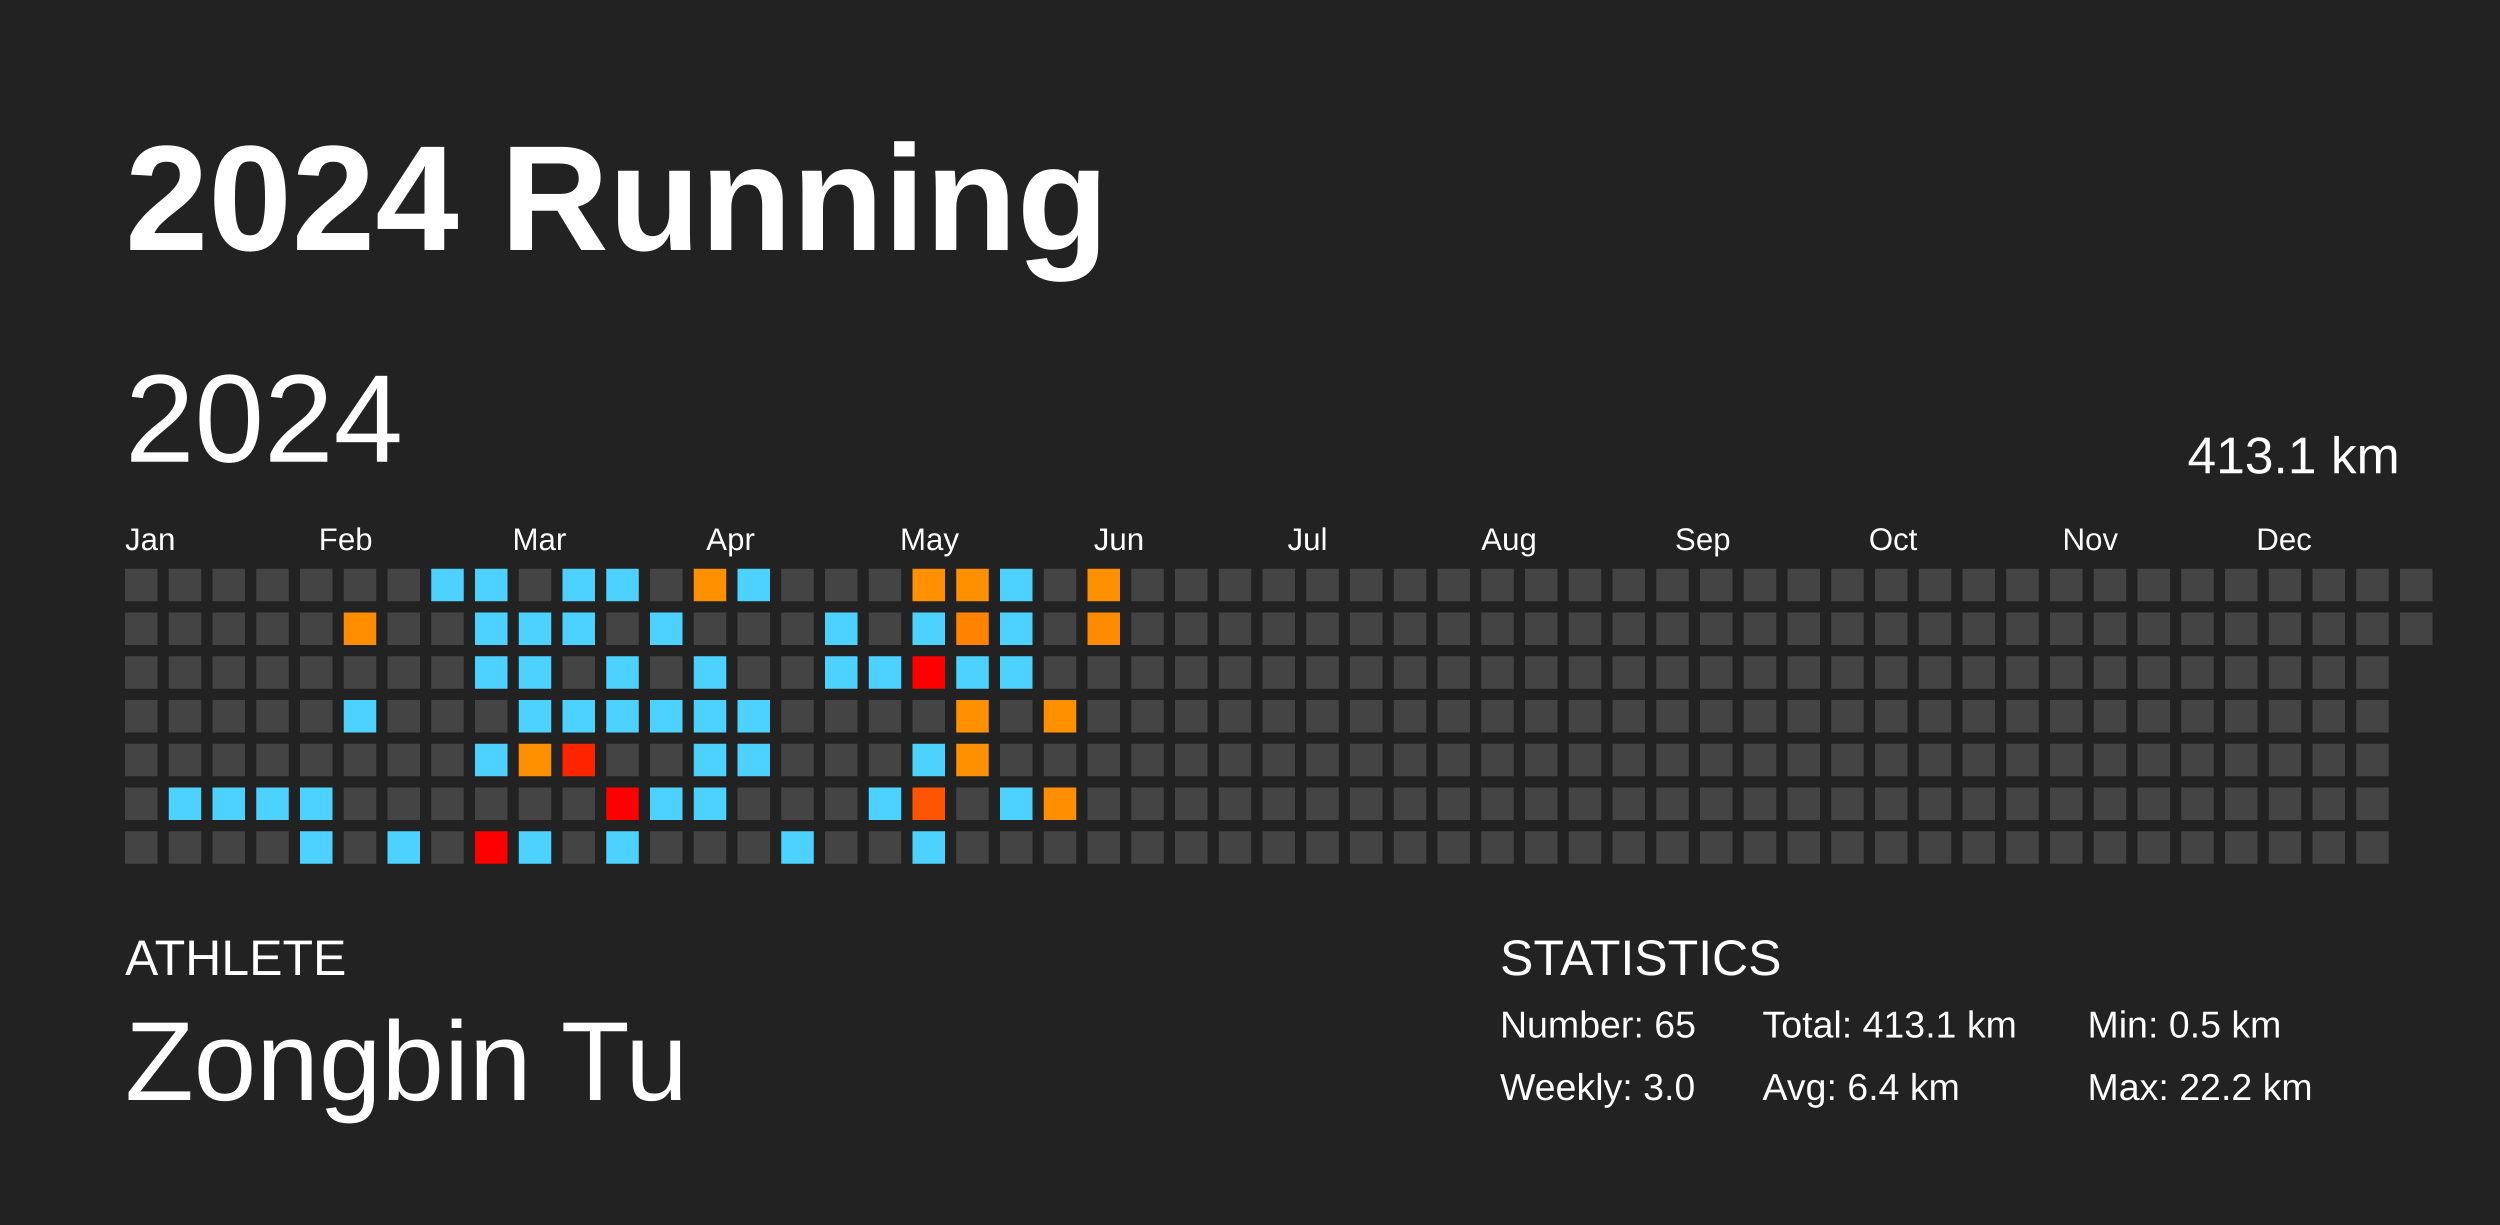
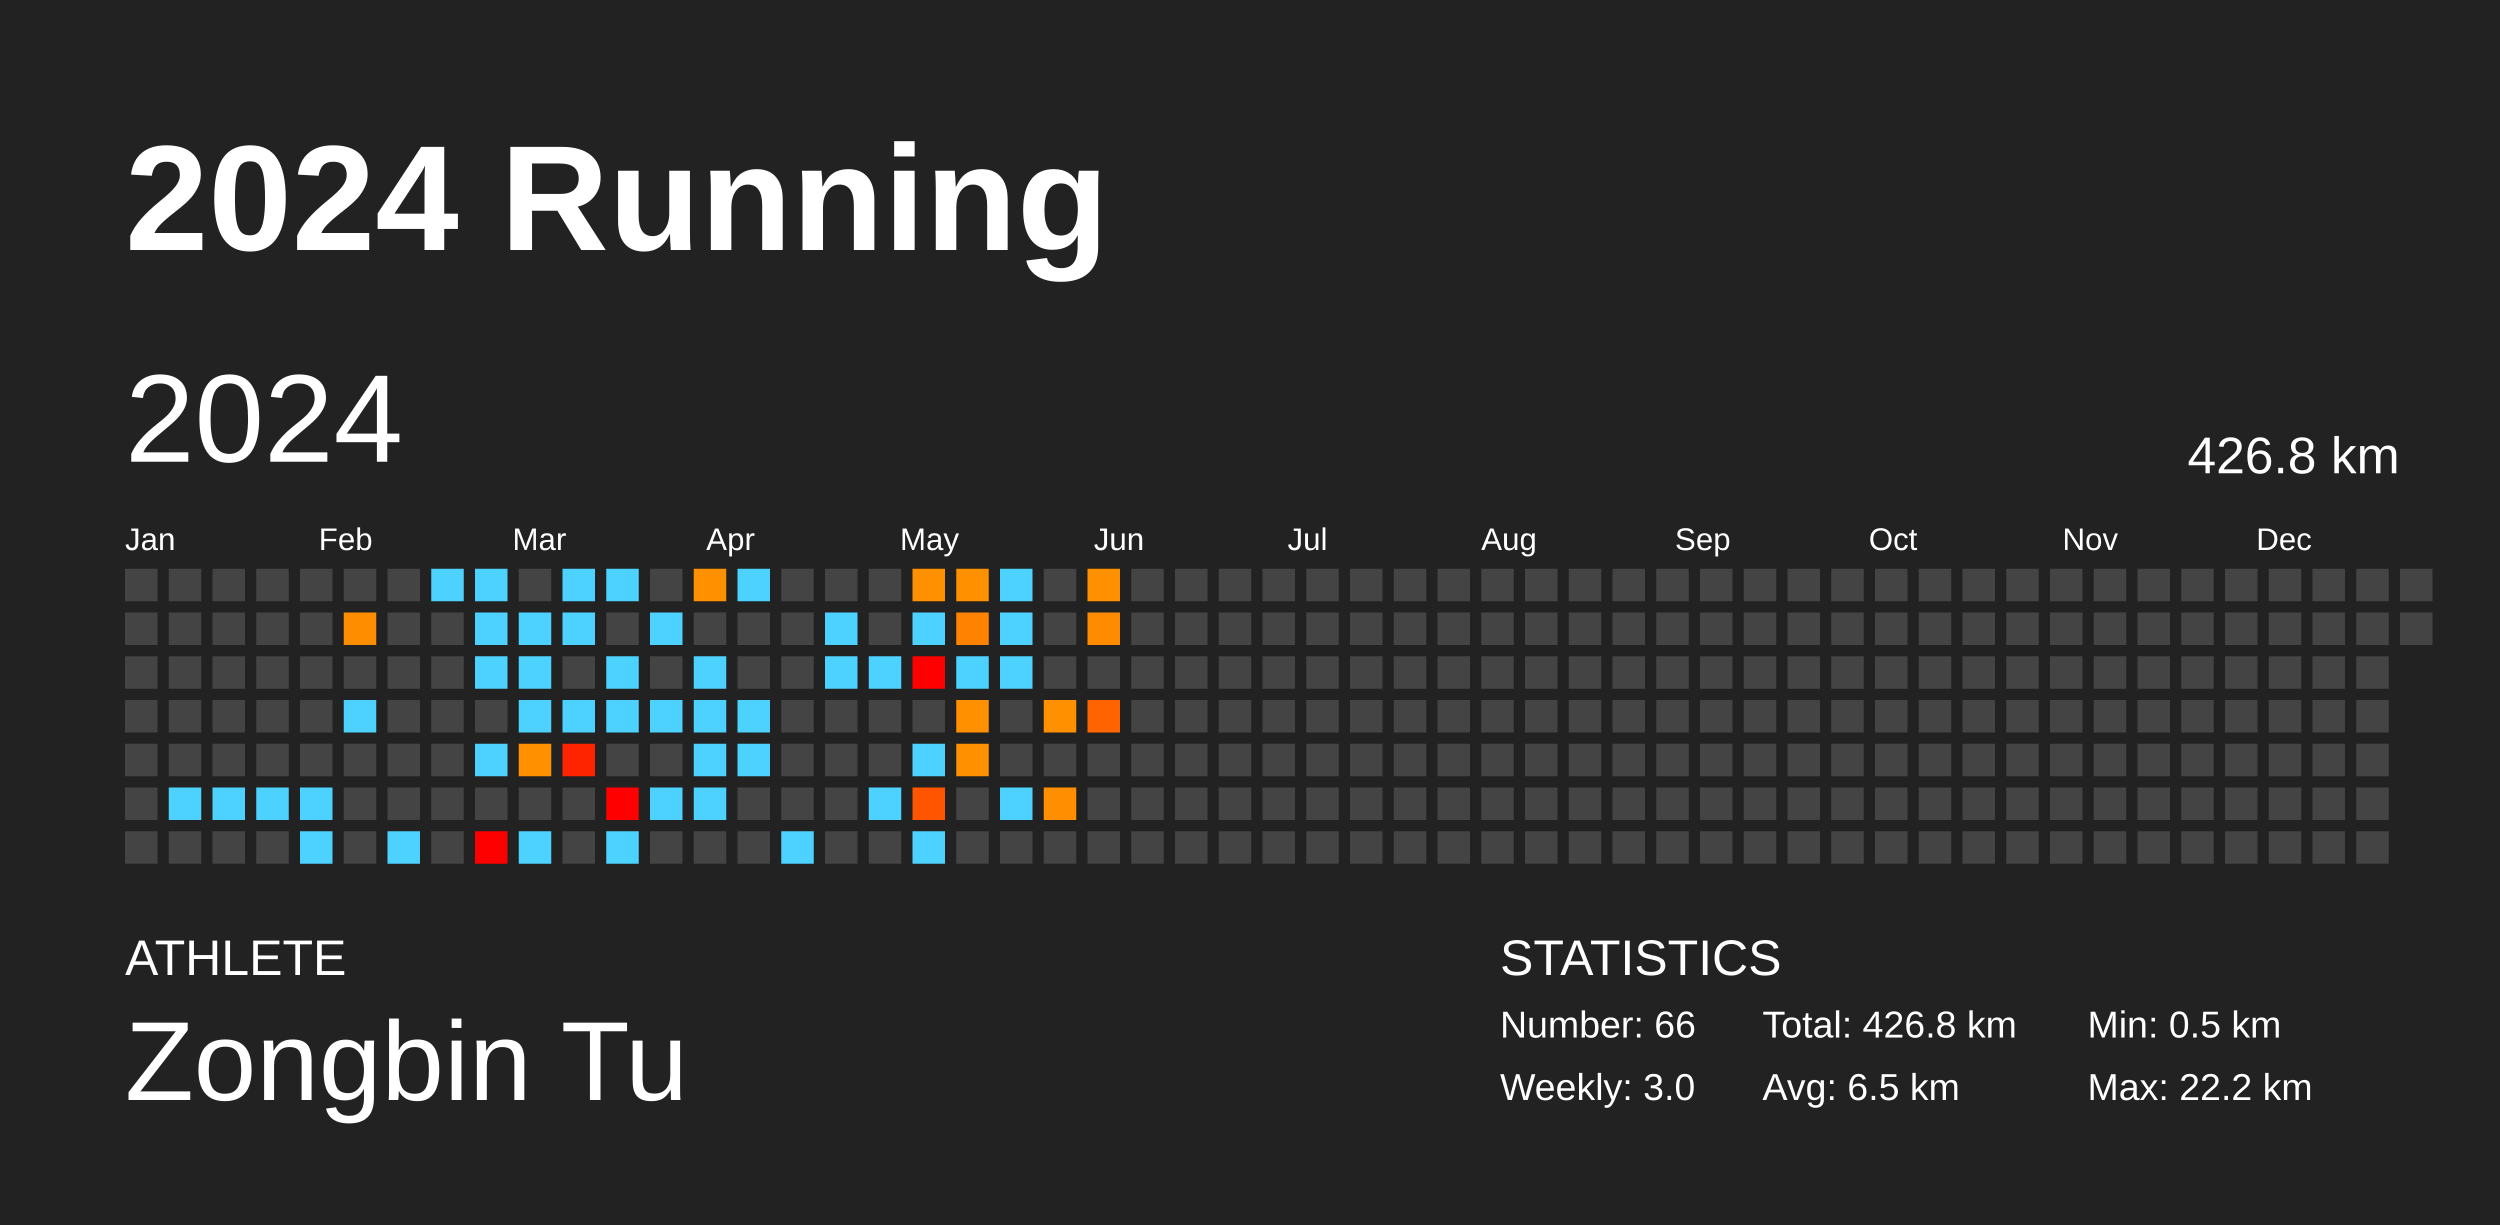
<svg xmlns="http://www.w3.org/2000/svg" baseProfile="full" height="98mm" version="1.1" viewBox="0,0,200,98" width="200mm">
  <defs />
  <rect fill="#222222" height="98" width="200" x="0" y="0" />
  <text fill="#FFFFFF" style="font-size:12px; font-family:Arial; font-weight:bold;" x="10" y="20">2024 Running</text>
  <text fill="#FFFFFF" style="font-size:4px; font-family:Arial" x="10" y="78">ATHLETE</text>
  <text fill="#FFFFFF" style="font-size:9px; font-family:Arial" x="10" y="88">Zongbin Tu</text>
  <text fill="#FFFFFF" style="font-size:4px; font-family:Arial" x="120" y="78">STATISTICS</text>
-   <text fill="#FFFFFF" style="font-size:3px; font-family:Arial" x="120" y="83">Number: 65</text>
+   <text fill="#FFFFFF" style="font-size:3px; font-family:Arial" x="120" y="83">Number: 66</text>
  <text fill="#FFFFFF" style="font-size:3px; font-family:Arial" x="120" y="88">Weekly: 3.0</text>
-   <text fill="#FFFFFF" style="font-size:3px; font-family:Arial" x="141" y="83">Total: 413.1 km</text>
-   <text fill="#FFFFFF" style="font-size:3px; font-family:Arial" x="141" y="88">Avg: 6.4 km</text>
+   <text fill="#FFFFFF" style="font-size:3px; font-family:Arial" x="141" y="83">Total: 426.8 km</text>
+   <text fill="#FFFFFF" style="font-size:3px; font-family:Arial" x="141" y="88">Avg: 6.5 km</text>
  <text fill="#FFFFFF" style="font-size:3px; font-family:Arial" x="167" y="83">Min: 0.5 km</text>
  <text fill="#FFFFFF" style="font-size:3px; font-family:Arial" x="167" y="88">Max: 22.2 km</text>
  <text dominant-baseline="hanging" fill="#FFFFFF" style="font-size:10.0px; font-family:Arial;" x="10" y="30">2024</text>
-   <text dominant-baseline="hanging" fill="#FFFFFF" style="font-size:4.125px; font-family:Arial;" x="175" y="35">413.1 km</text>
+   <text dominant-baseline="hanging" fill="#FFFFFF" style="font-size:4.125px; font-family:Arial;" x="175" y="35">426.8 km</text>
  <text fill="#FFFFFF" style="font-size:2.5px; font-family:Arial" x="10.0" y="44">Jan</text>
  <text fill="#FFFFFF" style="font-size:2.5px; font-family:Arial" x="25.5" y="44">Feb</text>
  <text fill="#FFFFFF" style="font-size:2.5px; font-family:Arial" x="41.0" y="44">Mar</text>
  <text fill="#FFFFFF" style="font-size:2.5px; font-family:Arial" x="56.5" y="44">Apr</text>
  <text fill="#FFFFFF" style="font-size:2.5px; font-family:Arial" x="72.0" y="44">May</text>
  <text fill="#FFFFFF" style="font-size:2.5px; font-family:Arial" x="87.5" y="44">Jun</text>
  <text fill="#FFFFFF" style="font-size:2.5px; font-family:Arial" x="103.0" y="44">Jul</text>
  <text fill="#FFFFFF" style="font-size:2.5px; font-family:Arial" x="118.5" y="44">Aug</text>
  <text fill="#FFFFFF" style="font-size:2.5px; font-family:Arial" x="134.0" y="44">Sep</text>
  <text fill="#FFFFFF" style="font-size:2.5px; font-family:Arial" x="149.5" y="44">Oct</text>
  <text fill="#FFFFFF" style="font-size:2.5px; font-family:Arial" x="165.0" y="44">Nov</text>
  <text fill="#FFFFFF" style="font-size:2.5px; font-family:Arial" x="180.5" y="44">Dec</text>
  <rect fill="#444444" height="2.6" width="2.6" x="10.0" y="45.5" />
  <rect fill="#444444" height="2.6" width="2.6" x="10.0" y="49.0" />
  <rect fill="#444444" height="2.6" width="2.6" x="10.0" y="52.5" />
  <rect fill="#444444" height="2.6" width="2.6" x="10.0" y="56.0" />
  <rect fill="#444444" height="2.6" width="2.6" x="10.0" y="59.5" />
  <rect fill="#444444" height="2.6" width="2.6" x="10.0" y="63.0" />
  <rect fill="#444444" height="2.6" width="2.6" x="10.0" y="66.5" />
  <rect fill="#444444" height="2.6" width="2.6" x="13.5" y="45.5" />
  <rect fill="#444444" height="2.6" width="2.6" x="13.5" y="49.0" />
  <rect fill="#444444" height="2.6" width="2.6" x="13.5" y="52.5" />
  <rect fill="#444444" height="2.6" width="2.6" x="13.5" y="56.0" />
  <rect fill="#444444" height="2.6" width="2.6" x="13.5" y="59.5" />
  <rect fill="#4dd2ff" height="2.6" width="2.6" x="13.5" y="63.0" />
  <rect fill="#444444" height="2.6" width="2.6" x="13.5" y="66.5" />
  <rect fill="#444444" height="2.6" width="2.6" x="17.0" y="45.5" />
  <rect fill="#444444" height="2.6" width="2.6" x="17.0" y="49.0" />
  <rect fill="#444444" height="2.6" width="2.6" x="17.0" y="52.5" />
  <rect fill="#444444" height="2.6" width="2.6" x="17.0" y="56.0" />
  <rect fill="#444444" height="2.6" width="2.6" x="17.0" y="59.5" />
  <rect fill="#4dd2ff" height="2.6" width="2.6" x="17.0" y="63.0" />
  <rect fill="#444444" height="2.6" width="2.6" x="17.0" y="66.5" />
  <rect fill="#444444" height="2.6" width="2.6" x="20.5" y="45.5" />
  <rect fill="#444444" height="2.6" width="2.6" x="20.5" y="49.0" />
  <rect fill="#444444" height="2.6" width="2.6" x="20.5" y="52.5" />
  <rect fill="#444444" height="2.6" width="2.6" x="20.5" y="56.0" />
  <rect fill="#444444" height="2.6" width="2.6" x="20.5" y="59.5" />
  <rect fill="#4dd2ff" height="2.6" width="2.6" x="20.5" y="63.0" />
  <rect fill="#444444" height="2.6" width="2.6" x="20.5" y="66.5" />
  <rect fill="#444444" height="2.6" width="2.6" x="24.0" y="45.5" />
  <rect fill="#444444" height="2.6" width="2.6" x="24.0" y="49.0" />
  <rect fill="#444444" height="2.6" width="2.6" x="24.0" y="52.5" />
  <rect fill="#444444" height="2.6" width="2.6" x="24.0" y="56.0" />
  <rect fill="#444444" height="2.6" width="2.6" x="24.0" y="59.5" />
  <rect fill="#4dd2ff" height="2.6" width="2.6" x="24.0" y="63.0" />
  <rect fill="#4dd2ff" height="2.6" width="2.6" x="24.0" y="66.5" />
  <rect fill="#444444" height="2.6" width="2.6" x="27.5" y="45.5" />
  <rect fill="#ff8d00" height="2.6" width="2.6" x="27.5" y="49.0" />
  <rect fill="#444444" height="2.6" width="2.6" x="27.5" y="52.5" />
  <rect fill="#4dd2ff" height="2.6" width="2.6" x="27.5" y="56.0" />
  <rect fill="#444444" height="2.6" width="2.6" x="27.5" y="59.5" />
  <rect fill="#444444" height="2.6" width="2.6" x="27.5" y="63.0" />
  <rect fill="#444444" height="2.6" width="2.6" x="27.5" y="66.5" />
  <rect fill="#444444" height="2.6" width="2.6" x="31.0" y="45.5" />
  <rect fill="#444444" height="2.6" width="2.6" x="31.0" y="49.0" />
  <rect fill="#444444" height="2.6" width="2.6" x="31.0" y="52.5" />
  <rect fill="#444444" height="2.6" width="2.6" x="31.0" y="56.0" />
  <rect fill="#444444" height="2.6" width="2.6" x="31.0" y="59.5" />
  <rect fill="#444444" height="2.6" width="2.6" x="31.0" y="63.0" />
  <rect fill="#4dd2ff" height="2.6" width="2.6" x="31.0" y="66.5" />
  <rect fill="#4dd2ff" height="2.6" width="2.6" x="34.5" y="45.5" />
  <rect fill="#444444" height="2.6" width="2.6" x="34.5" y="49.0" />
  <rect fill="#444444" height="2.6" width="2.6" x="34.5" y="52.5" />
  <rect fill="#444444" height="2.6" width="2.6" x="34.5" y="56.0" />
  <rect fill="#444444" height="2.6" width="2.6" x="34.5" y="59.5" />
  <rect fill="#444444" height="2.6" width="2.6" x="34.5" y="63.0" />
  <rect fill="#444444" height="2.6" width="2.6" x="34.5" y="66.5" />
  <rect fill="#4dd2ff" height="2.6" width="2.6" x="38.0" y="45.5" />
  <rect fill="#4dd2ff" height="2.6" width="2.6" x="38.0" y="49.0" />
  <rect fill="#4dd2ff" height="2.6" width="2.6" x="38.0" y="52.5" />
  <rect fill="#444444" height="2.6" width="2.6" x="38.0" y="56.0" />
  <rect fill="#4dd2ff" height="2.6" width="2.6" x="38.0" y="59.5" />
  <rect fill="#444444" height="2.6" width="2.6" x="38.0" y="63.0" />
  <rect fill="red" height="2.6" width="2.6" x="38.0" y="66.5" />
  <rect fill="#444444" height="2.6" width="2.6" x="41.5" y="45.5" />
  <rect fill="#4dd2ff" height="2.6" width="2.6" x="41.5" y="49.0" />
  <rect fill="#4dd2ff" height="2.6" width="2.6" x="41.5" y="52.5" />
  <rect fill="#4dd2ff" height="2.6" width="2.6" x="41.5" y="56.0" />
  <rect fill="#ff9000" height="2.6" width="2.6" x="41.5" y="59.5" />
  <rect fill="#444444" height="2.6" width="2.6" x="41.5" y="63.0" />
  <rect fill="#4dd2ff" height="2.6" width="2.6" x="41.5" y="66.5" />
  <rect fill="#4dd2ff" height="2.6" width="2.6" x="45.0" y="45.5" />
  <rect fill="#4dd2ff" height="2.6" width="2.6" x="45.0" y="49.0" />
  <rect fill="#444444" height="2.6" width="2.6" x="45.0" y="52.5" />
  <rect fill="#4dd2ff" height="2.6" width="2.6" x="45.0" y="56.0" />
  <rect fill="#ff2400" height="2.6" width="2.6" x="45.0" y="59.5" />
  <rect fill="#444444" height="2.6" width="2.6" x="45.0" y="63.0" />
  <rect fill="#444444" height="2.6" width="2.6" x="45.0" y="66.5" />
  <rect fill="#4dd2ff" height="2.6" width="2.6" x="48.5" y="45.5" />
  <rect fill="#444444" height="2.6" width="2.6" x="48.5" y="49.0" />
  <rect fill="#4dd2ff" height="2.6" width="2.6" x="48.5" y="52.5" />
  <rect fill="#4dd2ff" height="2.6" width="2.6" x="48.5" y="56.0" />
  <rect fill="#444444" height="2.6" width="2.6" x="48.5" y="59.5" />
  <rect fill="red" height="2.6" width="2.6" x="48.5" y="63.0" />
  <rect fill="#4dd2ff" height="2.6" width="2.6" x="48.5" y="66.5" />
  <rect fill="#444444" height="2.6" width="2.6" x="52.0" y="45.5" />
  <rect fill="#4dd2ff" height="2.6" width="2.6" x="52.0" y="49.0" />
  <rect fill="#444444" height="2.6" width="2.6" x="52.0" y="52.5" />
  <rect fill="#4dd2ff" height="2.6" width="2.6" x="52.0" y="56.0" />
  <rect fill="#444444" height="2.6" width="2.6" x="52.0" y="59.5" />
  <rect fill="#4dd2ff" height="2.6" width="2.6" x="52.0" y="63.0" />
  <rect fill="#444444" height="2.6" width="2.6" x="52.0" y="66.5" />
  <rect fill="#ff9000" height="2.6" width="2.6" x="55.5" y="45.5" />
  <rect fill="#444444" height="2.6" width="2.6" x="55.5" y="49.0" />
  <rect fill="#4dd2ff" height="2.6" width="2.6" x="55.5" y="52.5" />
  <rect fill="#4dd2ff" height="2.6" width="2.6" x="55.5" y="56.0" />
  <rect fill="#4dd2ff" height="2.6" width="2.6" x="55.5" y="59.5" />
  <rect fill="#4dd2ff" height="2.6" width="2.6" x="55.5" y="63.0" />
  <rect fill="#444444" height="2.6" width="2.6" x="55.5" y="66.5" />
  <rect fill="#4dd2ff" height="2.6" width="2.6" x="59.0" y="45.5" />
  <rect fill="#444444" height="2.6" width="2.6" x="59.0" y="49.0" />
  <rect fill="#444444" height="2.6" width="2.6" x="59.0" y="52.5" />
  <rect fill="#4dd2ff" height="2.6" width="2.6" x="59.0" y="56.0" />
  <rect fill="#4dd2ff" height="2.6" width="2.6" x="59.0" y="59.5" />
  <rect fill="#444444" height="2.6" width="2.6" x="59.0" y="63.0" />
  <rect fill="#444444" height="2.6" width="2.6" x="59.0" y="66.5" />
  <rect fill="#444444" height="2.6" width="2.6" x="62.5" y="45.5" />
  <rect fill="#444444" height="2.6" width="2.6" x="62.5" y="49.0" />
  <rect fill="#444444" height="2.6" width="2.6" x="62.5" y="52.5" />
  <rect fill="#444444" height="2.6" width="2.6" x="62.5" y="56.0" />
  <rect fill="#444444" height="2.6" width="2.6" x="62.5" y="59.5" />
  <rect fill="#444444" height="2.6" width="2.6" x="62.5" y="63.0" />
  <rect fill="#4dd2ff" height="2.6" width="2.6" x="62.5" y="66.5" />
  <rect fill="#444444" height="2.6" width="2.6" x="66.0" y="45.5" />
  <rect fill="#4dd2ff" height="2.6" width="2.6" x="66.0" y="49.0" />
  <rect fill="#4dd2ff" height="2.6" width="2.6" x="66.0" y="52.5" />
  <rect fill="#444444" height="2.6" width="2.6" x="66.0" y="56.0" />
  <rect fill="#444444" height="2.6" width="2.6" x="66.0" y="59.5" />
  <rect fill="#444444" height="2.6" width="2.6" x="66.0" y="63.0" />
  <rect fill="#444444" height="2.6" width="2.6" x="66.0" y="66.5" />
  <rect fill="#444444" height="2.6" width="2.6" x="69.5" y="45.5" />
  <rect fill="#444444" height="2.6" width="2.6" x="69.5" y="49.0" />
  <rect fill="#4dd2ff" height="2.6" width="2.6" x="69.5" y="52.5" />
  <rect fill="#444444" height="2.6" width="2.6" x="69.5" y="56.0" />
  <rect fill="#444444" height="2.6" width="2.6" x="69.5" y="59.5" />
  <rect fill="#4dd2ff" height="2.6" width="2.6" x="69.5" y="63.0" />
  <rect fill="#444444" height="2.6" width="2.6" x="69.5" y="66.5" />
  <rect fill="#ff9000" height="2.6" width="2.6" x="73.0" y="45.5" />
  <rect fill="#4dd2ff" height="2.6" width="2.6" x="73.0" y="49.0" />
  <rect fill="red" height="2.6" width="2.6" x="73.0" y="52.5" />
  <rect fill="#444444" height="2.6" width="2.6" x="73.0" y="56.0" />
  <rect fill="#4dd2ff" height="2.6" width="2.6" x="73.0" y="59.5" />
  <rect fill="#ff5500" height="2.6" width="2.6" x="73.0" y="63.0" />
  <rect fill="#4dd2ff" height="2.6" width="2.6" x="73.0" y="66.5" />
  <rect fill="#ff9000" height="2.6" width="2.6" x="76.5" y="45.5" />
  <rect fill="#ff8300" height="2.6" width="2.6" x="76.5" y="49.0" />
  <rect fill="#4dd2ff" height="2.6" width="2.6" x="76.5" y="52.5" />
  <rect fill="#ff9000" height="2.6" width="2.6" x="76.5" y="56.0" />
  <rect fill="#ff9000" height="2.6" width="2.6" x="76.5" y="59.5" />
  <rect fill="#444444" height="2.6" width="2.6" x="76.5" y="63.0" />
  <rect fill="#444444" height="2.6" width="2.6" x="76.5" y="66.5" />
  <rect fill="#4dd2ff" height="2.6" width="2.6" x="80.0" y="45.5" />
  <rect fill="#4dd2ff" height="2.6" width="2.6" x="80.0" y="49.0" />
  <rect fill="#4dd2ff" height="2.6" width="2.6" x="80.0" y="52.5" />
  <rect fill="#444444" height="2.6" width="2.6" x="80.0" y="56.0" />
  <rect fill="#444444" height="2.6" width="2.6" x="80.0" y="59.5" />
  <rect fill="#4dd2ff" height="2.6" width="2.6" x="80.0" y="63.0" />
  <rect fill="#444444" height="2.6" width="2.6" x="80.0" y="66.5" />
  <rect fill="#444444" height="2.6" width="2.6" x="83.5" y="45.5" />
  <rect fill="#444444" height="2.6" width="2.6" x="83.5" y="49.0" />
  <rect fill="#444444" height="2.6" width="2.6" x="83.5" y="52.5" />
  <rect fill="#ff9000" height="2.6" width="2.6" x="83.5" y="56.0" />
  <rect fill="#444444" height="2.6" width="2.6" x="83.5" y="59.5" />
  <rect fill="#ff8e00" height="2.6" width="2.6" x="83.5" y="63.0" />
  <rect fill="#444444" height="2.6" width="2.6" x="83.5" y="66.5" />
  <rect fill="#ff9000" height="2.6" width="2.6" x="87.0" y="45.5" />
  <rect fill="#ff8b00" height="2.6" width="2.6" x="87.0" y="49.0" />
  <rect fill="#444444" height="2.6" width="2.6" x="87.0" y="52.5" />
-   <rect fill="#444444" height="2.6" width="2.6" x="87.0" y="56.0" />
+   <rect fill="#ff6400" height="2.6" width="2.6" x="87.0" y="56.0" />
  <rect fill="#444444" height="2.6" width="2.6" x="87.0" y="59.5" />
  <rect fill="#444444" height="2.6" width="2.6" x="87.0" y="63.0" />
  <rect fill="#444444" height="2.6" width="2.6" x="87.0" y="66.5" />
  <rect fill="#444444" height="2.6" width="2.6" x="90.5" y="45.5" />
  <rect fill="#444444" height="2.6" width="2.6" x="90.5" y="49.0" />
  <rect fill="#444444" height="2.6" width="2.6" x="90.5" y="52.5" />
  <rect fill="#444444" height="2.6" width="2.6" x="90.5" y="56.0" />
  <rect fill="#444444" height="2.6" width="2.6" x="90.5" y="59.5" />
  <rect fill="#444444" height="2.6" width="2.6" x="90.5" y="63.0" />
  <rect fill="#444444" height="2.6" width="2.6" x="90.5" y="66.5" />
  <rect fill="#444444" height="2.6" width="2.6" x="94.0" y="45.5" />
  <rect fill="#444444" height="2.6" width="2.6" x="94.0" y="49.0" />
  <rect fill="#444444" height="2.6" width="2.6" x="94.0" y="52.5" />
  <rect fill="#444444" height="2.6" width="2.6" x="94.0" y="56.0" />
  <rect fill="#444444" height="2.6" width="2.6" x="94.0" y="59.5" />
  <rect fill="#444444" height="2.6" width="2.6" x="94.0" y="63.0" />
  <rect fill="#444444" height="2.6" width="2.6" x="94.0" y="66.5" />
  <rect fill="#444444" height="2.6" width="2.6" x="97.5" y="45.5" />
  <rect fill="#444444" height="2.6" width="2.6" x="97.5" y="49.0" />
  <rect fill="#444444" height="2.6" width="2.6" x="97.5" y="52.5" />
  <rect fill="#444444" height="2.6" width="2.6" x="97.5" y="56.0" />
  <rect fill="#444444" height="2.6" width="2.6" x="97.5" y="59.5" />
  <rect fill="#444444" height="2.6" width="2.6" x="97.5" y="63.0" />
  <rect fill="#444444" height="2.6" width="2.6" x="97.5" y="66.5" />
  <rect fill="#444444" height="2.6" width="2.6" x="101.0" y="45.5" />
  <rect fill="#444444" height="2.6" width="2.6" x="101.0" y="49.0" />
  <rect fill="#444444" height="2.6" width="2.6" x="101.0" y="52.5" />
  <rect fill="#444444" height="2.6" width="2.6" x="101.0" y="56.0" />
  <rect fill="#444444" height="2.6" width="2.6" x="101.0" y="59.5" />
  <rect fill="#444444" height="2.6" width="2.6" x="101.0" y="63.0" />
  <rect fill="#444444" height="2.6" width="2.6" x="101.0" y="66.5" />
  <rect fill="#444444" height="2.6" width="2.6" x="104.5" y="45.5" />
  <rect fill="#444444" height="2.6" width="2.6" x="104.5" y="49.0" />
  <rect fill="#444444" height="2.6" width="2.6" x="104.5" y="52.5" />
  <rect fill="#444444" height="2.6" width="2.6" x="104.5" y="56.0" />
  <rect fill="#444444" height="2.6" width="2.6" x="104.5" y="59.5" />
  <rect fill="#444444" height="2.6" width="2.6" x="104.5" y="63.0" />
  <rect fill="#444444" height="2.6" width="2.6" x="104.5" y="66.5" />
  <rect fill="#444444" height="2.6" width="2.6" x="108.0" y="45.5" />
  <rect fill="#444444" height="2.6" width="2.6" x="108.0" y="49.0" />
  <rect fill="#444444" height="2.6" width="2.6" x="108.0" y="52.5" />
  <rect fill="#444444" height="2.6" width="2.6" x="108.0" y="56.0" />
  <rect fill="#444444" height="2.6" width="2.6" x="108.0" y="59.5" />
  <rect fill="#444444" height="2.6" width="2.6" x="108.0" y="63.0" />
  <rect fill="#444444" height="2.6" width="2.6" x="108.0" y="66.5" />
  <rect fill="#444444" height="2.6" width="2.6" x="111.5" y="45.5" />
  <rect fill="#444444" height="2.6" width="2.6" x="111.5" y="49.0" />
  <rect fill="#444444" height="2.6" width="2.6" x="111.5" y="52.5" />
  <rect fill="#444444" height="2.6" width="2.6" x="111.5" y="56.0" />
  <rect fill="#444444" height="2.6" width="2.6" x="111.5" y="59.5" />
  <rect fill="#444444" height="2.6" width="2.6" x="111.5" y="63.0" />
  <rect fill="#444444" height="2.6" width="2.6" x="111.5" y="66.5" />
  <rect fill="#444444" height="2.6" width="2.6" x="115.0" y="45.5" />
  <rect fill="#444444" height="2.6" width="2.6" x="115.0" y="49.0" />
  <rect fill="#444444" height="2.6" width="2.6" x="115.0" y="52.5" />
  <rect fill="#444444" height="2.6" width="2.6" x="115.0" y="56.0" />
  <rect fill="#444444" height="2.6" width="2.6" x="115.0" y="59.5" />
  <rect fill="#444444" height="2.6" width="2.6" x="115.0" y="63.0" />
  <rect fill="#444444" height="2.6" width="2.6" x="115.0" y="66.5" />
  <rect fill="#444444" height="2.6" width="2.6" x="118.5" y="45.5" />
  <rect fill="#444444" height="2.6" width="2.6" x="118.5" y="49.0" />
  <rect fill="#444444" height="2.6" width="2.6" x="118.5" y="52.5" />
  <rect fill="#444444" height="2.6" width="2.6" x="118.5" y="56.0" />
  <rect fill="#444444" height="2.6" width="2.6" x="118.5" y="59.5" />
  <rect fill="#444444" height="2.6" width="2.6" x="118.5" y="63.0" />
  <rect fill="#444444" height="2.6" width="2.6" x="118.5" y="66.5" />
  <rect fill="#444444" height="2.6" width="2.6" x="122.0" y="45.5" />
  <rect fill="#444444" height="2.6" width="2.6" x="122.0" y="49.0" />
  <rect fill="#444444" height="2.6" width="2.6" x="122.0" y="52.5" />
  <rect fill="#444444" height="2.6" width="2.6" x="122.0" y="56.0" />
  <rect fill="#444444" height="2.6" width="2.6" x="122.0" y="59.5" />
  <rect fill="#444444" height="2.6" width="2.6" x="122.0" y="63.0" />
  <rect fill="#444444" height="2.6" width="2.6" x="122.0" y="66.5" />
  <rect fill="#444444" height="2.6" width="2.6" x="125.5" y="45.5" />
  <rect fill="#444444" height="2.6" width="2.6" x="125.5" y="49.0" />
  <rect fill="#444444" height="2.6" width="2.6" x="125.5" y="52.5" />
  <rect fill="#444444" height="2.6" width="2.6" x="125.5" y="56.0" />
  <rect fill="#444444" height="2.6" width="2.6" x="125.5" y="59.5" />
  <rect fill="#444444" height="2.6" width="2.6" x="125.5" y="63.0" />
  <rect fill="#444444" height="2.6" width="2.6" x="125.5" y="66.5" />
  <rect fill="#444444" height="2.6" width="2.6" x="129.0" y="45.5" />
  <rect fill="#444444" height="2.6" width="2.6" x="129.0" y="49.0" />
  <rect fill="#444444" height="2.6" width="2.6" x="129.0" y="52.5" />
  <rect fill="#444444" height="2.6" width="2.6" x="129.0" y="56.0" />
  <rect fill="#444444" height="2.6" width="2.6" x="129.0" y="59.5" />
  <rect fill="#444444" height="2.6" width="2.6" x="129.0" y="63.0" />
  <rect fill="#444444" height="2.6" width="2.6" x="129.0" y="66.5" />
  <rect fill="#444444" height="2.6" width="2.6" x="132.5" y="45.5" />
  <rect fill="#444444" height="2.6" width="2.6" x="132.5" y="49.0" />
  <rect fill="#444444" height="2.6" width="2.6" x="132.5" y="52.5" />
  <rect fill="#444444" height="2.6" width="2.6" x="132.5" y="56.0" />
  <rect fill="#444444" height="2.6" width="2.6" x="132.5" y="59.5" />
  <rect fill="#444444" height="2.6" width="2.6" x="132.5" y="63.0" />
  <rect fill="#444444" height="2.6" width="2.6" x="132.5" y="66.5" />
  <rect fill="#444444" height="2.6" width="2.6" x="136.0" y="45.5" />
  <rect fill="#444444" height="2.6" width="2.6" x="136.0" y="49.0" />
  <rect fill="#444444" height="2.6" width="2.6" x="136.0" y="52.5" />
  <rect fill="#444444" height="2.6" width="2.6" x="136.0" y="56.0" />
  <rect fill="#444444" height="2.6" width="2.6" x="136.0" y="59.5" />
  <rect fill="#444444" height="2.6" width="2.6" x="136.0" y="63.0" />
  <rect fill="#444444" height="2.6" width="2.6" x="136.0" y="66.5" />
  <rect fill="#444444" height="2.6" width="2.6" x="139.5" y="45.5" />
  <rect fill="#444444" height="2.6" width="2.6" x="139.5" y="49.0" />
  <rect fill="#444444" height="2.6" width="2.6" x="139.5" y="52.5" />
  <rect fill="#444444" height="2.6" width="2.6" x="139.5" y="56.0" />
  <rect fill="#444444" height="2.6" width="2.6" x="139.5" y="59.5" />
  <rect fill="#444444" height="2.6" width="2.6" x="139.5" y="63.0" />
  <rect fill="#444444" height="2.6" width="2.6" x="139.5" y="66.5" />
  <rect fill="#444444" height="2.6" width="2.6" x="143.0" y="45.5" />
  <rect fill="#444444" height="2.6" width="2.6" x="143.0" y="49.0" />
  <rect fill="#444444" height="2.6" width="2.6" x="143.0" y="52.5" />
  <rect fill="#444444" height="2.6" width="2.6" x="143.0" y="56.0" />
  <rect fill="#444444" height="2.6" width="2.6" x="143.0" y="59.5" />
  <rect fill="#444444" height="2.6" width="2.6" x="143.0" y="63.0" />
  <rect fill="#444444" height="2.6" width="2.6" x="143.0" y="66.5" />
  <rect fill="#444444" height="2.6" width="2.6" x="146.5" y="45.5" />
  <rect fill="#444444" height="2.6" width="2.6" x="146.5" y="49.0" />
  <rect fill="#444444" height="2.6" width="2.6" x="146.5" y="52.5" />
  <rect fill="#444444" height="2.6" width="2.6" x="146.5" y="56.0" />
  <rect fill="#444444" height="2.6" width="2.6" x="146.5" y="59.5" />
  <rect fill="#444444" height="2.6" width="2.6" x="146.5" y="63.0" />
  <rect fill="#444444" height="2.6" width="2.6" x="146.5" y="66.5" />
  <rect fill="#444444" height="2.6" width="2.6" x="150.0" y="45.5" />
  <rect fill="#444444" height="2.6" width="2.6" x="150.0" y="49.0" />
  <rect fill="#444444" height="2.6" width="2.6" x="150.0" y="52.5" />
  <rect fill="#444444" height="2.6" width="2.6" x="150.0" y="56.0" />
  <rect fill="#444444" height="2.6" width="2.6" x="150.0" y="59.5" />
  <rect fill="#444444" height="2.6" width="2.6" x="150.0" y="63.0" />
  <rect fill="#444444" height="2.6" width="2.6" x="150.0" y="66.5" />
  <rect fill="#444444" height="2.6" width="2.6" x="153.5" y="45.5" />
  <rect fill="#444444" height="2.6" width="2.6" x="153.5" y="49.0" />
  <rect fill="#444444" height="2.6" width="2.6" x="153.5" y="52.5" />
  <rect fill="#444444" height="2.6" width="2.6" x="153.5" y="56.0" />
  <rect fill="#444444" height="2.6" width="2.6" x="153.5" y="59.5" />
  <rect fill="#444444" height="2.6" width="2.6" x="153.5" y="63.0" />
  <rect fill="#444444" height="2.6" width="2.6" x="153.5" y="66.5" />
  <rect fill="#444444" height="2.6" width="2.6" x="157.0" y="45.5" />
  <rect fill="#444444" height="2.6" width="2.6" x="157.0" y="49.0" />
  <rect fill="#444444" height="2.6" width="2.6" x="157.0" y="52.5" />
  <rect fill="#444444" height="2.6" width="2.6" x="157.0" y="56.0" />
  <rect fill="#444444" height="2.6" width="2.6" x="157.0" y="59.5" />
  <rect fill="#444444" height="2.6" width="2.6" x="157.0" y="63.0" />
  <rect fill="#444444" height="2.6" width="2.6" x="157.0" y="66.5" />
  <rect fill="#444444" height="2.6" width="2.6" x="160.5" y="45.5" />
  <rect fill="#444444" height="2.6" width="2.6" x="160.5" y="49.0" />
  <rect fill="#444444" height="2.6" width="2.6" x="160.5" y="52.5" />
  <rect fill="#444444" height="2.6" width="2.6" x="160.5" y="56.0" />
  <rect fill="#444444" height="2.6" width="2.6" x="160.5" y="59.5" />
  <rect fill="#444444" height="2.6" width="2.6" x="160.5" y="63.0" />
  <rect fill="#444444" height="2.6" width="2.6" x="160.5" y="66.5" />
  <rect fill="#444444" height="2.6" width="2.6" x="164.0" y="45.5" />
  <rect fill="#444444" height="2.6" width="2.6" x="164.0" y="49.0" />
  <rect fill="#444444" height="2.6" width="2.6" x="164.0" y="52.5" />
  <rect fill="#444444" height="2.6" width="2.6" x="164.0" y="56.0" />
  <rect fill="#444444" height="2.6" width="2.6" x="164.0" y="59.5" />
  <rect fill="#444444" height="2.6" width="2.6" x="164.0" y="63.0" />
  <rect fill="#444444" height="2.6" width="2.6" x="164.0" y="66.5" />
  <rect fill="#444444" height="2.6" width="2.6" x="167.5" y="45.5" />
  <rect fill="#444444" height="2.6" width="2.6" x="167.5" y="49.0" />
  <rect fill="#444444" height="2.6" width="2.6" x="167.5" y="52.5" />
  <rect fill="#444444" height="2.6" width="2.6" x="167.5" y="56.0" />
  <rect fill="#444444" height="2.6" width="2.6" x="167.5" y="59.5" />
  <rect fill="#444444" height="2.6" width="2.6" x="167.5" y="63.0" />
  <rect fill="#444444" height="2.6" width="2.6" x="167.5" y="66.5" />
  <rect fill="#444444" height="2.6" width="2.6" x="171.0" y="45.5" />
  <rect fill="#444444" height="2.6" width="2.6" x="171.0" y="49.0" />
  <rect fill="#444444" height="2.6" width="2.6" x="171.0" y="52.5" />
  <rect fill="#444444" height="2.6" width="2.6" x="171.0" y="56.0" />
  <rect fill="#444444" height="2.6" width="2.6" x="171.0" y="59.5" />
  <rect fill="#444444" height="2.6" width="2.6" x="171.0" y="63.0" />
  <rect fill="#444444" height="2.6" width="2.6" x="171.0" y="66.5" />
  <rect fill="#444444" height="2.6" width="2.6" x="174.5" y="45.5" />
  <rect fill="#444444" height="2.6" width="2.6" x="174.5" y="49.0" />
  <rect fill="#444444" height="2.6" width="2.6" x="174.5" y="52.5" />
  <rect fill="#444444" height="2.6" width="2.6" x="174.5" y="56.0" />
  <rect fill="#444444" height="2.6" width="2.6" x="174.5" y="59.5" />
  <rect fill="#444444" height="2.6" width="2.6" x="174.5" y="63.0" />
  <rect fill="#444444" height="2.6" width="2.6" x="174.5" y="66.5" />
  <rect fill="#444444" height="2.6" width="2.6" x="178.0" y="45.5" />
  <rect fill="#444444" height="2.6" width="2.6" x="178.0" y="49.0" />
  <rect fill="#444444" height="2.6" width="2.6" x="178.0" y="52.5" />
  <rect fill="#444444" height="2.6" width="2.6" x="178.0" y="56.0" />
  <rect fill="#444444" height="2.6" width="2.6" x="178.0" y="59.5" />
  <rect fill="#444444" height="2.6" width="2.6" x="178.0" y="63.0" />
  <rect fill="#444444" height="2.6" width="2.6" x="178.0" y="66.5" />
  <rect fill="#444444" height="2.6" width="2.6" x="181.5" y="45.5" />
  <rect fill="#444444" height="2.6" width="2.6" x="181.5" y="49.0" />
  <rect fill="#444444" height="2.6" width="2.6" x="181.5" y="52.5" />
  <rect fill="#444444" height="2.6" width="2.6" x="181.5" y="56.0" />
  <rect fill="#444444" height="2.6" width="2.6" x="181.5" y="59.5" />
  <rect fill="#444444" height="2.6" width="2.6" x="181.5" y="63.0" />
  <rect fill="#444444" height="2.6" width="2.6" x="181.5" y="66.5" />
  <rect fill="#444444" height="2.6" width="2.6" x="185.0" y="45.5" />
  <rect fill="#444444" height="2.6" width="2.6" x="185.0" y="49.0" />
  <rect fill="#444444" height="2.6" width="2.6" x="185.0" y="52.5" />
  <rect fill="#444444" height="2.6" width="2.6" x="185.0" y="56.0" />
  <rect fill="#444444" height="2.6" width="2.6" x="185.0" y="59.5" />
  <rect fill="#444444" height="2.6" width="2.6" x="185.0" y="63.0" />
  <rect fill="#444444" height="2.6" width="2.6" x="185.0" y="66.5" />
  <rect fill="#444444" height="2.6" width="2.6" x="188.5" y="45.5" />
  <rect fill="#444444" height="2.6" width="2.6" x="188.5" y="49.0" />
  <rect fill="#444444" height="2.6" width="2.6" x="188.5" y="52.5" />
  <rect fill="#444444" height="2.6" width="2.6" x="188.5" y="56.0" />
  <rect fill="#444444" height="2.6" width="2.6" x="188.5" y="59.5" />
  <rect fill="#444444" height="2.6" width="2.6" x="188.5" y="63.0" />
  <rect fill="#444444" height="2.6" width="2.6" x="188.5" y="66.5" />
  <rect fill="#444444" height="2.6" width="2.6" x="192.0" y="45.5" />
  <rect fill="#444444" height="2.6" width="2.6" x="192.0" y="49.0" />
</svg>
